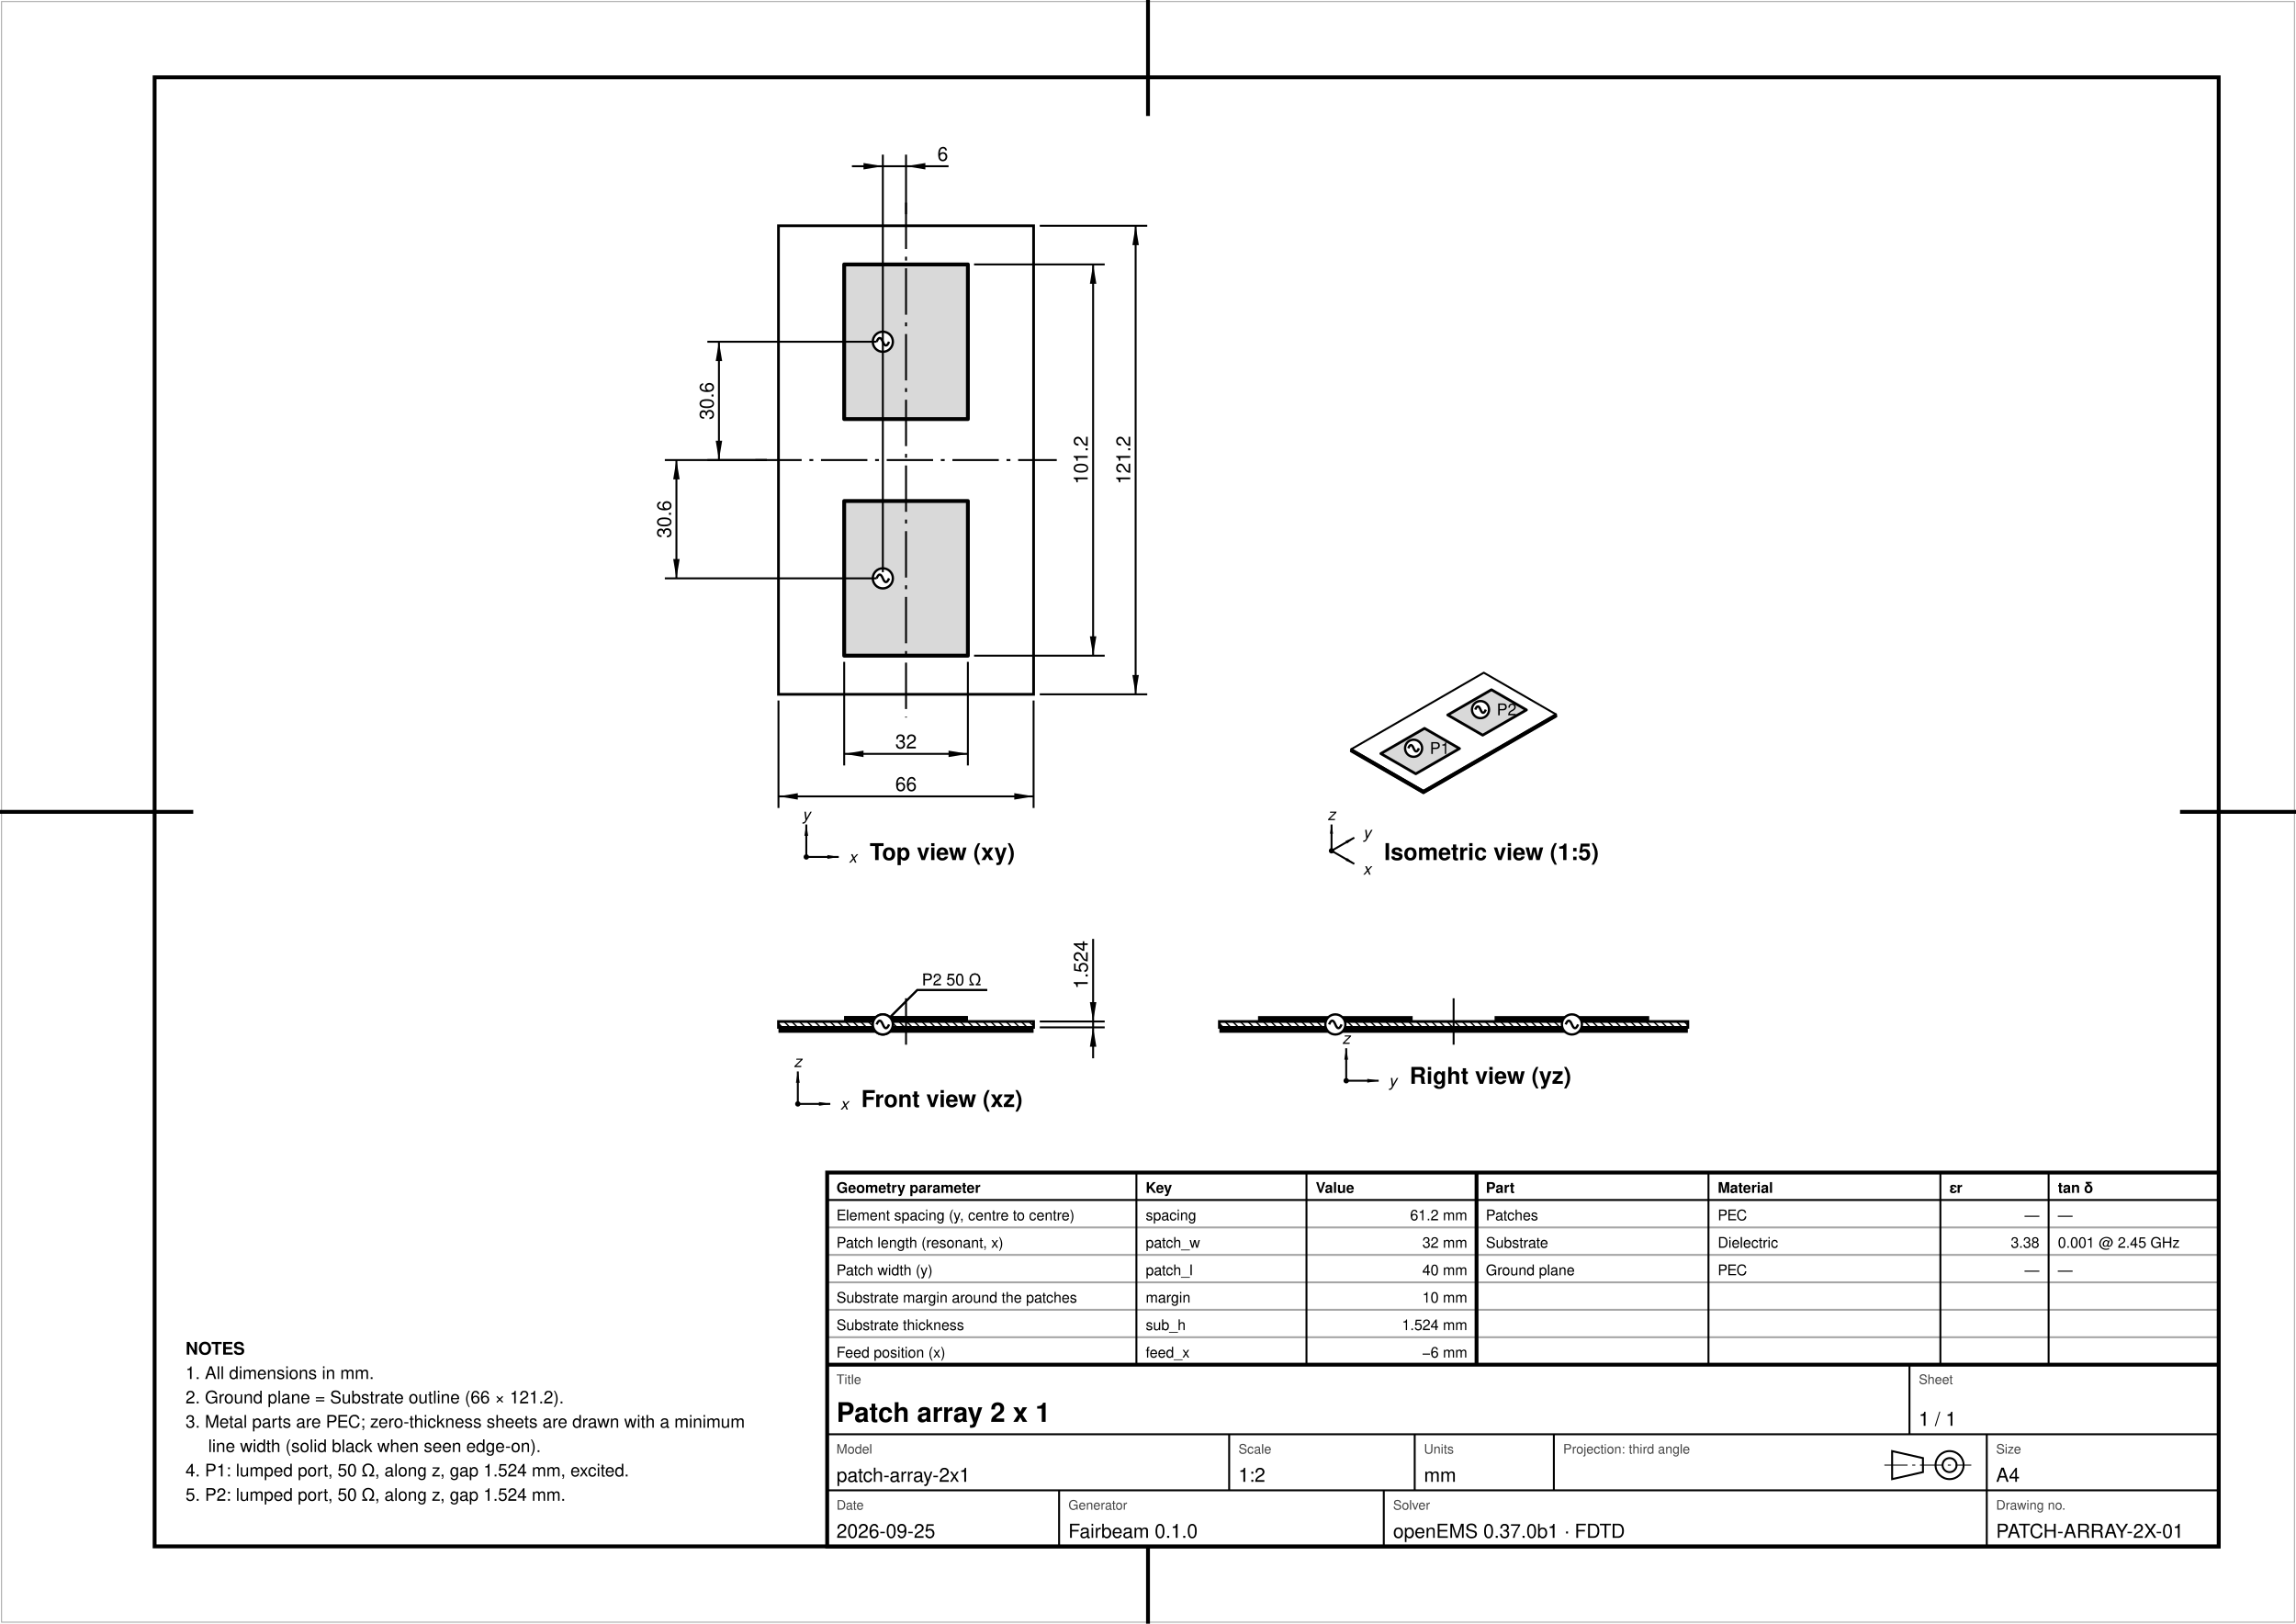
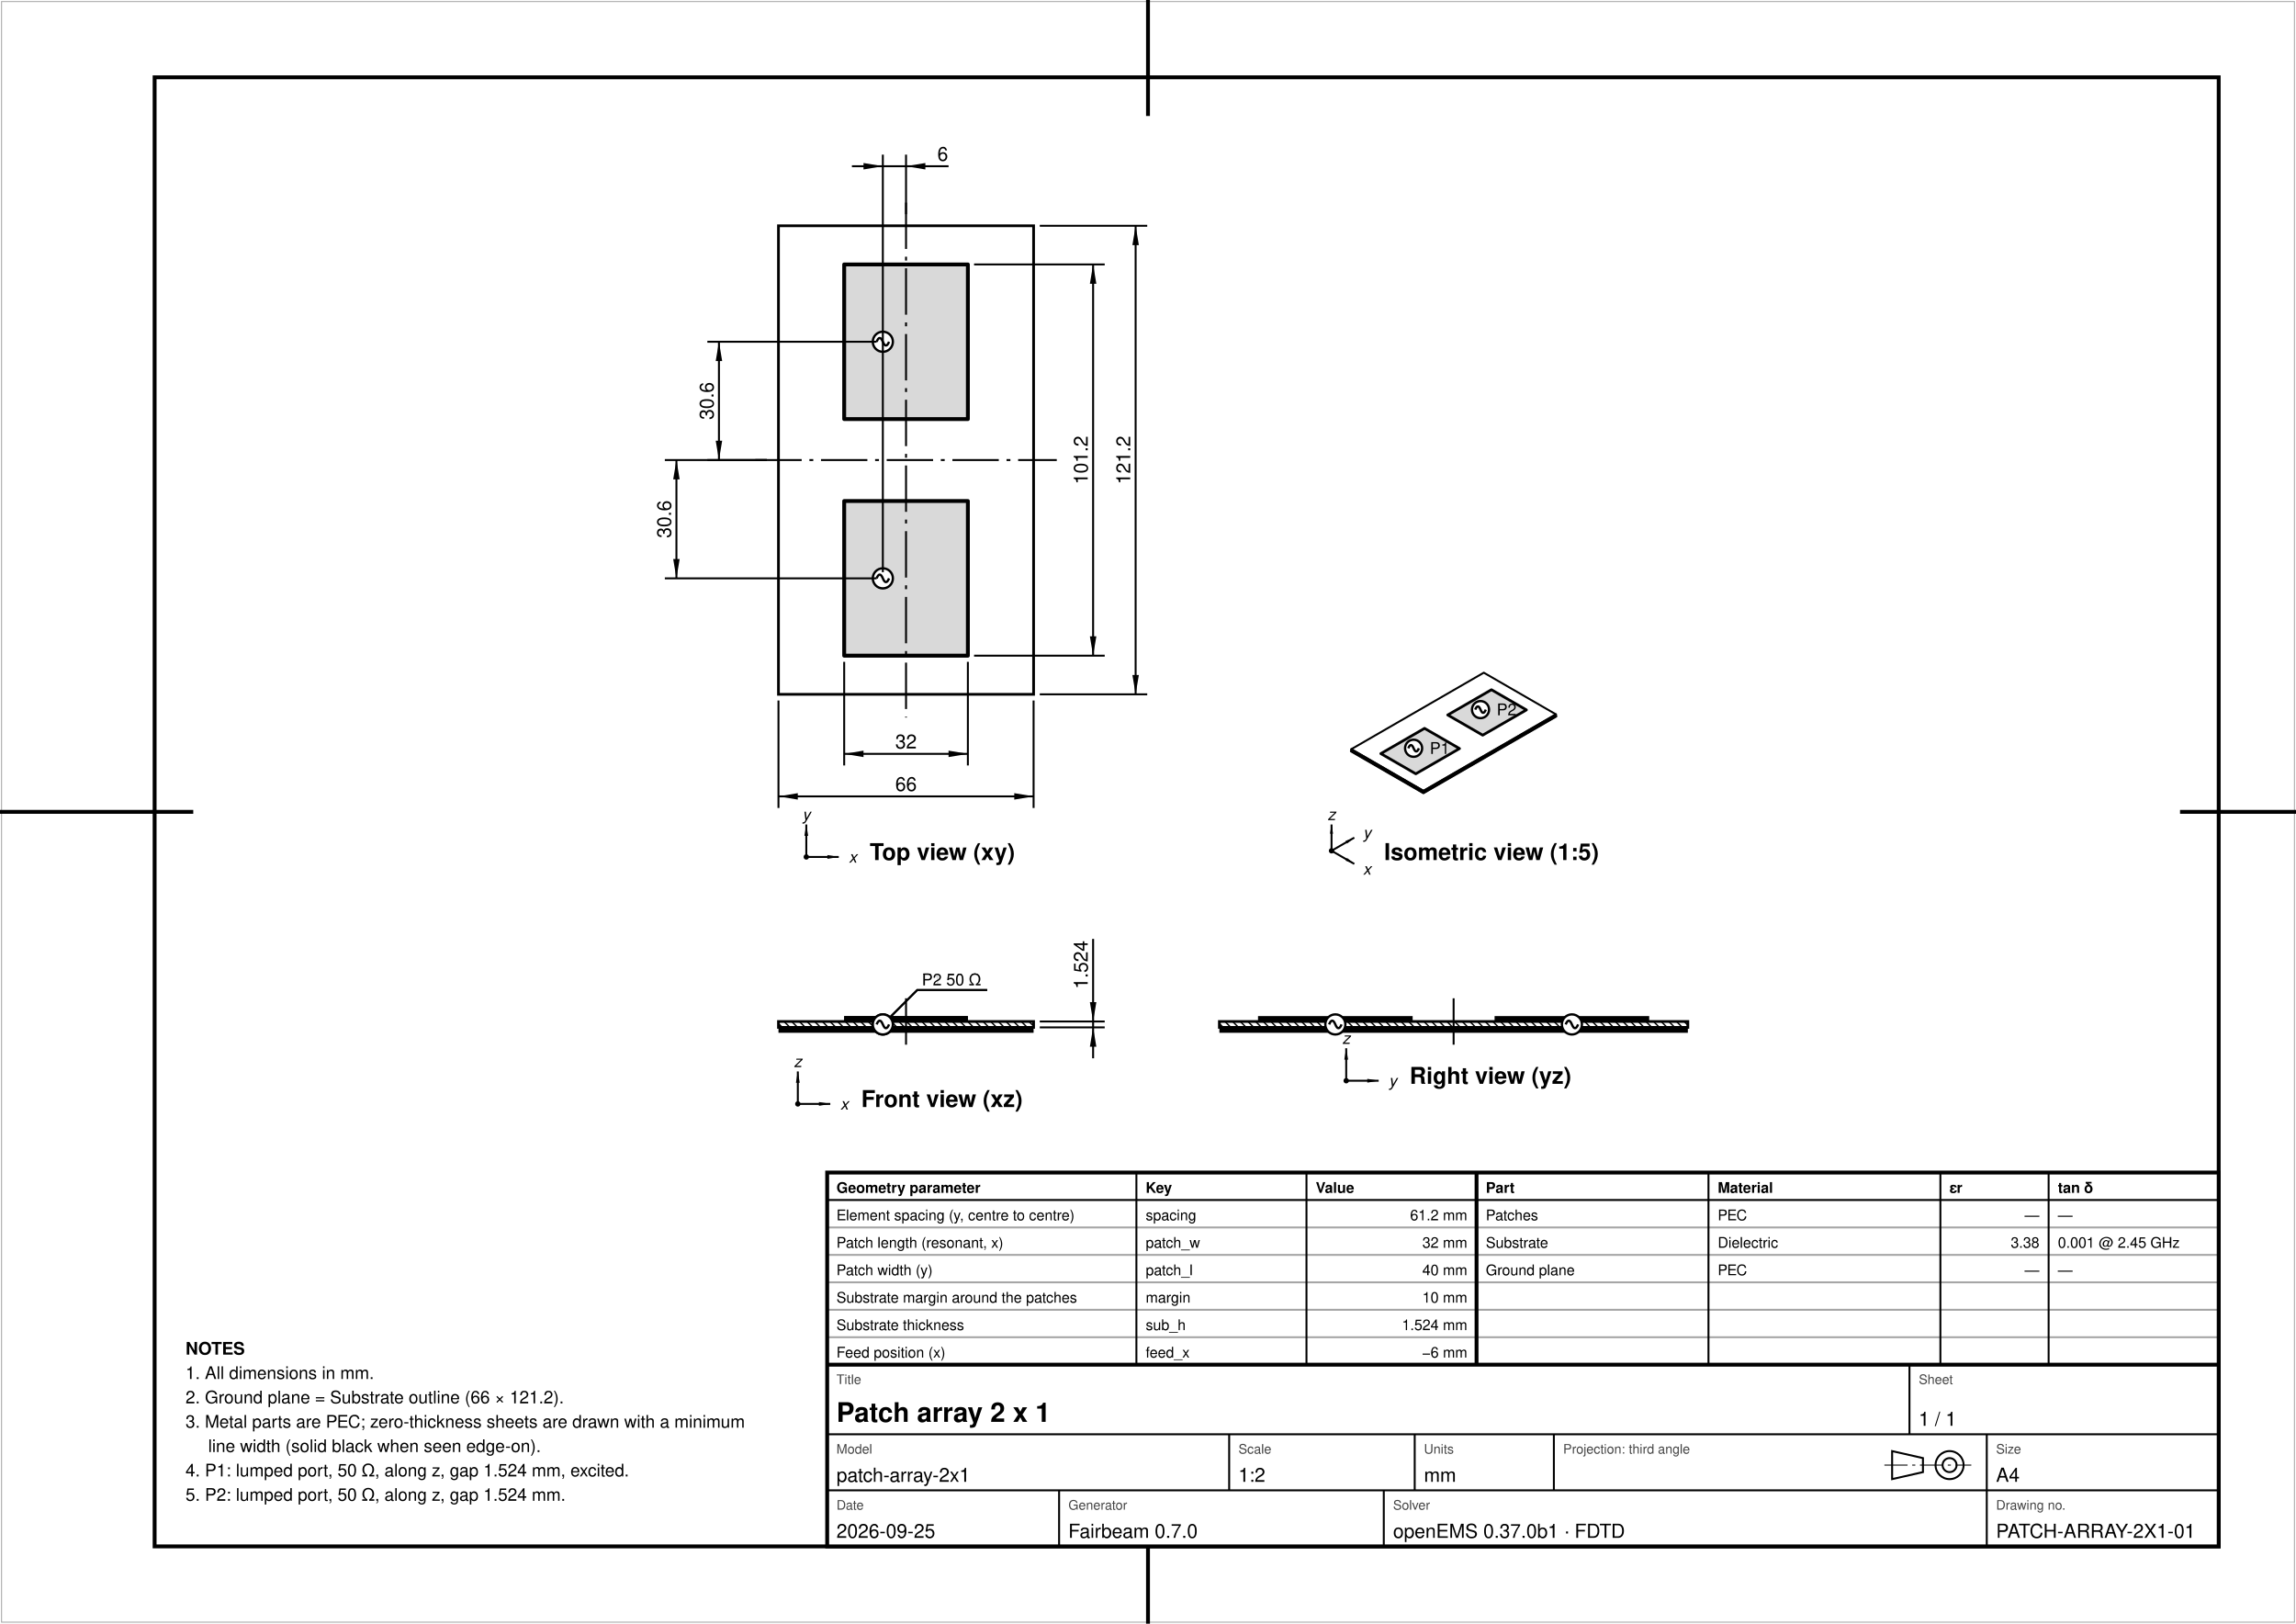
<svg xmlns="http://www.w3.org/2000/svg" version="1.1" width="297mm" height="210mm" viewBox="0 0 297 210" font-family="'IBM Plex Sans', Helvetica, Arial, sans-serif">
  <rect x="0" y="0" width="297" height="210" fill="#fff" stroke="none" />
  <g class="frame">
    <rect x="20" y="10" width="267" height="190" fill="none" stroke="#000" stroke-width="0.5" />
    <g stroke="#000" stroke-width="0.5">
      <line x1="148.5" y1="0" x2="148.5" y2="15" />
      <line x1="148.5" y1="195" x2="148.5" y2="210" />
      <line x1="0" y1="105" x2="25" y2="105" />
      <line x1="282" y1="105" x2="297" y2="105" />
    </g>
    <rect x="0.2" y="0.2" width="296.6" height="209.6" fill="none" stroke="#000" stroke-width="0.125" stroke-opacity="0.35" />
  </g>
  <g transform="translate(100 28.5)">
    <g class="view view-top">
      <g>
        <polygon points="0.7,61.3 33.7,61.3 33.7,0.7 0.7,0.7" fill="#fff" stroke="none" />
      </g>
      <g fill="none" stroke="#000" stroke-width="0.35">
        <polygon points="0.7,61.3 33.7,61.3 33.7,0.7 0.7,0.7" />
      </g>
      <g stroke-linejoin="round">
        <polygon points="9.2,56.3 25.2,56.3 25.2,36.3 9.2,36.3" fill="#d9d9d9" stroke="#000" stroke-width="0.5" />
        <polygon points="9.2,25.7 25.2,25.7 25.2,5.7 9.2,5.7" fill="#d9d9d9" stroke="#000" stroke-width="0.5" />
      </g>
      <g stroke="#000" stroke-width="0.25" stroke-dasharray="6 1 0.5 1">
        <line x1="17.2" y1="-2.3" x2="17.2" y2="64.3" />
        <line x1="-2.3" y1="31" x2="36.7" y2="31" />
      </g>
      <g class="ports">
        <g>
          <circle cx="14.2" cy="46.3" r="1.3" fill="#fff" stroke="#000" stroke-width="0.3" />
          <path d="M13.394 46.3Q13.797 45.325 14.2 46.3T15.006 46.3" fill="none" stroke="#000" stroke-width="0.3" />
        </g>
        <g>
          <circle cx="14.2" cy="15.7" r="1.3" fill="#fff" stroke="#000" stroke-width="0.3" />
          <path d="M13.394 15.7Q13.797 14.725 14.2 15.7T15.006 15.7" fill="none" stroke="#000" stroke-width="0.3" />
        </g>
      </g>
      <g class="dimensions">
        <g stroke="#000" stroke-width="0.25" fill="none">
          <line x1="14.2" y1="45.5" x2="14.2" y2="-8.5" />
          <line x1="17.2" y1="-0.8" x2="17.2" y2="-8.5" />
          <line x1="10.2" y1="-7" x2="22.7" y2="-7" />
          <line x1="9.2" y1="57.1" x2="9.2" y2="70.5" />
          <line x1="25.2" y1="57.1" x2="25.2" y2="70.5" />
          <line x1="9.2" y1="69" x2="25.2" y2="69" />
          <line x1="0.7" y1="62.1" x2="0.7" y2="76" />
          <line x1="33.7" y1="62.1" x2="33.7" y2="76" />
          <line x1="0.7" y1="74.5" x2="33.7" y2="74.5" />
          <line x1="13.4" y1="15.7" x2="-8.5" y2="15.7" />
          <line x1="-0.8" y1="31" x2="-8.5" y2="31" />
          <line x1="-7" y1="15.7" x2="-7" y2="31" />
          <line x1="-0.8" y1="31" x2="-14" y2="31" />
          <line x1="13.4" y1="46.3" x2="-14" y2="46.3" />
          <line x1="-12.5" y1="31" x2="-12.5" y2="46.3" />
          <line x1="26" y1="5.7" x2="42.9" y2="5.7" />
          <line x1="26" y1="56.3" x2="42.9" y2="56.3" />
          <line x1="41.4" y1="5.7" x2="41.4" y2="56.3" />
          <line x1="34.5" y1="0.7" x2="48.4" y2="0.7" />
          <line x1="34.5" y1="61.3" x2="48.4" y2="61.3" />
          <line x1="46.9" y1="0.7" x2="46.9" y2="61.3" />
        </g>
        <g>
          <polygon points="14.2,-7 11.7,-6.583 11.7,-7.417" fill="#000" stroke="none" />
          <polygon points="17.2,-7 19.7,-7.417 19.7,-6.583" fill="#000" stroke="none" />
          <polygon points="9.2,69 11.7,68.583 11.7,69.417" fill="#000" stroke="none" />
          <polygon points="25.2,69 22.7,69.417 22.7,68.583" fill="#000" stroke="none" />
          <polygon points="0.7,74.5 3.2,74.083 3.2,74.917" fill="#000" stroke="none" />
          <polygon points="33.7,74.5 31.2,74.917 31.2,74.083" fill="#000" stroke="none" />
          <polygon points="-7,15.7 -6.583,18.2 -7.417,18.2" fill="#000" stroke="none" />
          <polygon points="-7,31 -7.417,28.5 -6.583,28.5" fill="#000" stroke="none" />
          <polygon points="-12.5,31 -12.083,33.5 -12.917,33.5" fill="#000" stroke="none" />
          <polygon points="-12.5,46.3 -12.917,43.8 -12.083,43.8" fill="#000" stroke="none" />
          <polygon points="41.4,5.7 41.817,8.2 40.983,8.2" fill="#000" stroke="none" />
          <polygon points="41.4,56.3 40.983,53.8 41.817,53.8" fill="#000" stroke="none" />
          <polygon points="46.9,0.7 47.317,3.2 46.483,3.2" fill="#000" stroke="none" />
          <polygon points="46.9,61.3 46.483,58.8 47.317,58.8" fill="#000" stroke="none" />
        </g>
        <g fill="#000" font-size="2.5" stroke="none">
          <text x="21.95" y="-7.7" text-anchor="middle">6</text>
          <text x="17.2" y="68.3" text-anchor="middle">32</text>
          <text x="17.2" y="73.8" text-anchor="middle">66</text>
          <text x="-7.7" y="23.35" text-anchor="middle" transform="rotate(-90 -7.7 23.35)">30.6</text>
          <text x="-13.2" y="38.65" text-anchor="middle" transform="rotate(-90 -13.2 38.65)">30.6</text>
          <text x="40.7" y="31" text-anchor="middle" transform="rotate(-90 40.7 31)">101.2</text>
          <text x="46.2" y="31" text-anchor="middle" transform="rotate(-90 46.2 31)">121.2</text>
        </g>
      </g>
      <g class="triad">
        <circle cx="4.299" cy="82.333" r="0.35" fill="#000" stroke="none" />
        <line x1="4.299" y1="82.333" x2="8.499" y2="82.333" stroke="#000" stroke-width="0.25" />
        <polygon points="8.499,82.333 7.029,82.578 7.029,82.088" fill="#000" stroke="none" />
        <text x="9.799" y="83.068" font-size="2.1" text-anchor="start" font-style="italic">x</text>
        <line x1="4.299" y1="82.333" x2="4.299" y2="78.133" stroke="#000" stroke-width="0.25" />
        <polygon points="4.299,78.133 4.544,79.603 4.054,79.603" fill="#000" stroke="none" />
        <text x="4.299" y="77.568" font-size="2.1" text-anchor="middle" font-style="italic">y</text>
      </g>
      <text x="12.499" y="82.733" font-size="3" font-weight="600">Top view (xy)</text>
    </g>
  </g>
  <g transform="translate(174.096 86.3)">
    <g class="view view-iso">
      <polygon points="0.7,10.845 10.034,16.234 27.174,6.338 17.84,0.949" fill="#d9d9d9" stroke="#000" stroke-width="0.35" stroke-linejoin="round" />
      <polygon points="0.7,10.596 10.034,15.985 27.174,6.089 17.84,0.7" fill="#fff" stroke="#000" stroke-width="0.25" stroke-linejoin="round" />
      <polygon points="13.173,6.171 17.699,8.783 23.356,5.517 18.83,2.905" fill="#d9d9d9" stroke="#000" stroke-width="0.35" stroke-linejoin="round" />
      <polygon points="4.518,11.167 9.044,13.78 14.701,10.514 10.175,7.901" fill="#d9d9d9" stroke="#000" stroke-width="0.35" stroke-linejoin="round" />
      <polygon points="10.034,16.234 27.174,6.338 27.174,6.089 10.034,15.985" fill="#fff" stroke="#000" stroke-width="0.25" stroke-linejoin="round" />
      <polygon points="0.7,10.845 10.034,16.234 10.034,15.985 0.7,10.596" fill="#fff" stroke="#000" stroke-width="0.25" stroke-linejoin="round" />
      <line x1="8.761" y1="10.6" x2="8.761" y2="10.351" stroke="#000" stroke-width="0.25" />
      <g>
        <circle cx="8.761" cy="10.475" r="1.105" fill="#fff" stroke="#000" stroke-width="0.3" />
        <path d="M8.076 10.475Q8.418 9.647 8.761 10.475T9.446 10.475" fill="none" stroke="#000" stroke-width="0.3" />
      </g>
      <text x="10.861" y="11.21" font-size="2.1">P1</text>
      <line x1="17.416" y1="5.603" x2="17.416" y2="5.354" stroke="#000" stroke-width="0.25" />
      <g>
        <circle cx="17.416" cy="5.478" r="1.105" fill="#fff" stroke="#000" stroke-width="0.3" />
        <path d="M16.731 5.478Q17.073 4.65 17.416 5.478T18.101 5.478" fill="none" stroke="#000" stroke-width="0.3" />
      </g>
      <text x="19.516" y="6.213" font-size="2.1">P2</text>
      <g class="triad">
        <circle cx="-1.855" cy="23.734" r="0.35" fill="#000" stroke="none" />
        <line x1="-1.855" y1="23.734" x2="1.09" y2="25.434" stroke="#000" stroke-width="0.25" />
        <polygon points="1.09,25.434 -0.04,25.01 0.158,24.667" fill="#000" stroke="none" />
        <text x="2.215" y="26.819" font-size="2.1" text-anchor="start" font-style="italic">x</text>
        <line x1="-1.855" y1="23.734" x2="1.09" y2="22.034" stroke="#000" stroke-width="0.25" />
        <polygon points="1.09,22.034 0.158,22.8 -0.04,22.457" fill="#000" stroke="none" />
        <text x="2.215" y="22.119" font-size="2.1" text-anchor="start" font-style="italic">y</text>
        <line x1="-1.855" y1="23.734" x2="-1.855" y2="20.334" stroke="#000" stroke-width="0.25" />
        <polygon points="-1.855,20.334 -1.657,21.524 -2.053,21.524" fill="#000" stroke="none" />
        <text x="-1.855" y="19.769" font-size="2.1" text-anchor="middle" font-style="italic">z</text>
      </g>
      <text x="4.945" y="24.934" font-size="3" font-weight="600">Isometric view (1:5)</text>
    </g>
  </g>
  <g transform="translate(100 131.413)">
    <g class="view view-front">
      <g>
        <polygon points="0.7,1.462 33.7,1.462 33.7,0.7 0.7,0.7" fill="#fff" stroke="none" />
      </g>
      <path d="M0.7 0.967L1.195 1.462M1.423 0.7L2.185 1.462M2.413 0.7L3.175 1.462M3.403 0.7L4.165 1.462M4.393 0.7L5.155 1.462M5.383 0.7L6.145 1.462M6.373 0.7L7.135 1.462M7.363 0.7L8.125 1.462M8.353 0.7L9.115 1.462M9.343 0.7L10.105 1.462M10.332 0.7L11.094 1.462M11.322 0.7L12.084 1.462M12.312 0.7L13.074 1.462M13.302 0.7L14.064 1.462M14.292 0.7L15.054 1.462M15.282 0.7L16.044 1.462M16.272 0.7L17.034 1.462M17.262 0.7L18.024 1.462M18.252 0.7L19.014 1.462M19.242 0.7L20.004 1.462M20.232 0.7L20.994 1.462M21.222 0.7L21.984 1.462M22.212 0.7L22.974 1.462M23.202 0.7L23.964 1.462M24.192 0.7L24.954 1.462M25.182 0.7L25.944 1.462M26.172 0.7L26.934 1.462M27.162 0.7L27.924 1.462M28.152 0.7L28.914 1.462M29.142 0.7L29.904 1.462M30.131 0.7L30.893 1.462M31.121 0.7L31.883 1.462M32.111 0.7L32.873 1.462M33.101 0.7L33.7 1.299" fill="none" stroke="#000" stroke-width="0.18" />
      <g fill="none" stroke="#000" stroke-width="0.35">
        <polygon points="0.7,1.462 33.7,1.462 33.7,0.7 0.7,0.7" />
      </g>
      <g stroke-linejoin="round">
        <rect x="9.2" y="0" width="16" height="0.7" fill="#000" stroke="none" />
        <rect x="9.2" y="0" width="16" height="0.7" fill="#000" stroke="none" />
        <rect x="0.7" y="1.462" width="33" height="0.7" fill="#000" stroke="none" />
      </g>
      <g stroke="#000" stroke-width="0.25" stroke-dasharray="6 1 0.5 1">
        <line x1="17.2" y1="-2.3" x2="17.2" y2="4.462" />
      </g>
      <g class="ports">
        <line x1="14.2" y1="1.462" x2="14.2" y2="0.7" stroke="#000" stroke-width="0.25" />
        <g>
          <circle cx="14.2" cy="1.081" r="1.3" fill="#fff" stroke="#000" stroke-width="0.3" />
          <path d="M13.394 1.081Q13.797 0.106 14.2 1.081T15.006 1.081" fill="none" stroke="#000" stroke-width="0.3" />
        </g>
        <line x1="14.2" y1="1.462" x2="14.2" y2="0.7" stroke="#000" stroke-width="0.25" />
        <g>
          <circle cx="14.2" cy="1.081" r="1.3" fill="#fff" stroke="#000" stroke-width="0.3" />
          <path d="M13.394 1.081Q13.797 0.106 14.2 1.081T15.006 1.081" fill="none" stroke="#000" stroke-width="0.3" />
        </g>
        <g>
          <polyline points="15.119,0.162 18.655,-3.374 27.702,-3.374" fill="none" stroke="#000" stroke-width="0.25" />
          <rect x="18.655" y="-5.369" width="9.047" height="1.795" fill="#fff" stroke="none" fill-opacity="0.85" />
          <text x="19.255" y="-3.974" font-size="2.1" text-anchor="start">P1 50 Ω</text>
        </g>
        <g>
          <polyline points="15.119,0.162 18.655,-3.374 27.702,-3.374" fill="none" stroke="#000" stroke-width="0.25" />
          <rect x="18.655" y="-5.369" width="9.047" height="1.795" fill="#fff" stroke="none" fill-opacity="0.85" />
          <text x="19.255" y="-3.974" font-size="2.1" text-anchor="start">P2 50 Ω</text>
        </g>
      </g>
      <g class="dimensions">
        <g stroke="#000" stroke-width="0.25" fill="none">
          <line x1="34.5" y1="0.7" x2="42.9" y2="0.7" />
          <line x1="34.5" y1="1.462" x2="42.9" y2="1.462" />
          <line x1="41.4" y1="-9.98" x2="41.4" y2="5.462" />
        </g>
        <g>
          <polygon points="41.4,0.7 40.983,-1.8 41.817,-1.8" fill="#000" stroke="none" />
          <polygon points="41.4,1.462 41.817,3.962 40.983,3.962" fill="#000" stroke="none" />
        </g>
        <g fill="#000" font-size="2.5" stroke="none">
          <text x="40.7" y="-6.64" text-anchor="middle" transform="rotate(-90 40.7 -6.64)">1.524</text>
        </g>
      </g>
      <g class="triad">
        <circle cx="3.204" cy="11.362" r="0.35" fill="#000" stroke="none" />
        <line x1="3.204" y1="11.362" x2="7.404" y2="11.362" stroke="#000" stroke-width="0.25" />
        <polygon points="7.404,11.362 5.934,11.607 5.934,11.117" fill="#000" stroke="none" />
        <text x="8.704" y="12.097" font-size="2.1" text-anchor="start" font-style="italic">x</text>
        <line x1="3.204" y1="11.362" x2="3.204" y2="7.162" stroke="#000" stroke-width="0.25" />
        <polygon points="3.204,7.162 3.449,8.632 2.959,8.632" fill="#000" stroke="none" />
        <text x="3.204" y="6.597" font-size="2.1" text-anchor="middle" font-style="italic">z</text>
      </g>
      <text x="11.404" y="11.762" font-size="3" font-weight="600">Front view (xz)</text>
    </g>
  </g>
  <g transform="translate(157.033 131.413)">
    <g class="view view-side">
      <g>
        <polygon points="0.7,1.462 61.3,1.462 61.3,0.7 0.7,0.7" fill="#fff" stroke="none" />
      </g>
      <path d="M0.7 0.967L1.195 1.462M1.423 0.7L2.185 1.462M2.413 0.7L3.175 1.462M3.403 0.7L4.165 1.462M4.393 0.7L5.155 1.462M5.383 0.7L6.145 1.462M6.373 0.7L7.135 1.462M7.363 0.7L8.125 1.462M8.353 0.7L9.115 1.462M9.343 0.7L10.105 1.462M10.332 0.7L11.094 1.462M11.322 0.7L12.084 1.462M12.312 0.7L13.074 1.462M13.302 0.7L14.064 1.462M14.292 0.7L15.054 1.462M15.282 0.7L16.044 1.462M16.272 0.7L17.034 1.462M17.262 0.7L18.024 1.462M18.252 0.7L19.014 1.462M19.242 0.7L20.004 1.462M20.232 0.7L20.994 1.462M21.222 0.7L21.984 1.462M22.212 0.7L22.974 1.462M23.202 0.7L23.964 1.462M24.192 0.7L24.954 1.462M25.182 0.7L25.944 1.462M26.172 0.7L26.934 1.462M27.162 0.7L27.924 1.462M28.152 0.7L28.914 1.462M29.142 0.7L29.904 1.462M30.131 0.7L30.893 1.462M31.121 0.7L31.883 1.462M32.111 0.7L32.873 1.462M33.101 0.7L33.863 1.462M34.091 0.7L34.853 1.462M35.081 0.7L35.843 1.462M36.071 0.7L36.833 1.462M37.061 0.7L37.823 1.462M38.051 0.7L38.813 1.462M39.041 0.7L39.803 1.462M40.031 0.7L40.793 1.462M41.021 0.7L41.783 1.462M42.011 0.7L42.773 1.462M43.001 0.7L43.763 1.462M43.991 0.7L44.753 1.462M44.981 0.7L45.743 1.462M45.971 0.7L46.733 1.462M46.961 0.7L47.723 1.462M47.951 0.7L48.713 1.462M48.94 0.7L49.702 1.462M49.93 0.7L50.692 1.462M50.92 0.7L51.682 1.462M51.91 0.7L52.672 1.462M52.9 0.7L53.662 1.462M53.89 0.7L54.652 1.462M54.88 0.7L55.642 1.462M55.87 0.7L56.632 1.462M56.86 0.7L57.622 1.462M57.85 0.7L58.612 1.462M58.84 0.7L59.602 1.462M59.83 0.7L60.592 1.462M60.82 0.7L61.3 1.18" fill="none" stroke="#000" stroke-width="0.18" />
      <g fill="none" stroke="#000" stroke-width="0.35">
        <polygon points="0.7,1.462 61.3,1.462 61.3,0.7 0.7,0.7" />
      </g>
      <g stroke-linejoin="round">
        <rect x="5.7" y="0" width="20" height="0.7" fill="#000" stroke="none" />
        <rect x="36.3" y="0" width="20" height="0.7" fill="#000" stroke="none" />
        <rect x="0.7" y="1.462" width="60.6" height="0.7" fill="#000" stroke="none" />
      </g>
      <g stroke="#000" stroke-width="0.25" stroke-dasharray="6 1 0.5 1">
        <line x1="31" y1="-2.3" x2="31" y2="4.462" />
      </g>
      <g class="ports">
        <line x1="15.7" y1="1.462" x2="15.7" y2="0.7" stroke="#000" stroke-width="0.25" />
        <g>
          <circle cx="15.7" cy="1.081" r="1.3" fill="#fff" stroke="#000" stroke-width="0.3" />
          <path d="M14.894 1.081Q15.297 0.106 15.7 1.081T16.506 1.081" fill="none" stroke="#000" stroke-width="0.3" />
        </g>
        <line x1="46.3" y1="1.462" x2="46.3" y2="0.7" stroke="#000" stroke-width="0.25" />
        <g>
          <circle cx="46.3" cy="1.081" r="1.3" fill="#fff" stroke="#000" stroke-width="0.3" />
          <path d="M45.494 1.081Q45.897 0.106 46.3 1.081T47.106 1.081" fill="none" stroke="#000" stroke-width="0.3" />
        </g>
      </g>
      <g class="triad">
        <circle cx="17.106" cy="8.362" r="0.35" fill="#000" stroke="none" />
        <line x1="17.106" y1="8.362" x2="21.306" y2="8.362" stroke="#000" stroke-width="0.25" />
        <polygon points="21.306,8.362 19.836,8.607 19.836,8.117" fill="#000" stroke="none" />
        <text x="22.606" y="9.097" font-size="2.1" text-anchor="start" font-style="italic">y</text>
        <line x1="17.106" y1="8.362" x2="17.106" y2="4.162" stroke="#000" stroke-width="0.25" />
        <polygon points="17.106,4.162 17.351,5.632 16.861,5.632" fill="#000" stroke="none" />
        <text x="17.106" y="3.597" font-size="2.1" text-anchor="middle" font-style="italic">z</text>
      </g>
      <text x="25.306" y="8.762" font-size="3" font-weight="600">Right view (yz)</text>
    </g>
  </g>
  <g font-size="2.25" fill="#000" class="notes">
    <text x="24" y="175.2" font-weight="600">NOTES</text>
    <text x="24" y="178.35">1. All dimensions in mm.</text>
    <text x="24" y="181.5">2. Ground plane = Substrate outline (66 × 121.2).</text>
    <text x="24" y="184.65">3. Metal parts are PEC; zero-thickness sheets are drawn with a minimum</text>
    <text x="26.925" y="187.8">line width (solid black when seen edge-on).</text>
    <text x="24" y="190.95">4. P1: lumped port, 50 Ω, along z, gap 1.524 mm, excited.</text>
    <text x="24" y="194.1">5. P2: lumped port, 50 Ω, along z, gap 1.524 mm.</text>
  </g>
  <g class="title-block">
    <rect x="107" y="151.65" width="180" height="48.35" fill="#fff" stroke="#000" stroke-width="0.5" />
    <line x1="191" y1="151.65" x2="191" y2="176.5" stroke="#000" stroke-width="0.5" />
    <line x1="107" y1="176.5" x2="287" y2="176.5" stroke="#000" stroke-width="0.5" />
    <line x1="247" y1="176.5" x2="247" y2="185.5" stroke="#000" stroke-width="0.25" />
    <line x1="107" y1="185.5" x2="287" y2="185.5" stroke="#000" stroke-width="0.25" />
    <line x1="159" y1="185.5" x2="159" y2="192.75" stroke="#000" stroke-width="0.25" />
    <line x1="183" y1="185.5" x2="183" y2="192.75" stroke="#000" stroke-width="0.25" />
    <line x1="201" y1="185.5" x2="201" y2="192.75" stroke="#000" stroke-width="0.25" />
    <g>
      <polygon points="244.756,187.675 248.744,188.581 248.744,190.394 244.756,191.3" fill="none" stroke="#000" stroke-width="0.25" />
      <circle cx="252.188" cy="189.488" r="1.813" fill="none" stroke="#000" stroke-width="0.25" />
      <circle cx="252.188" cy="189.488" r="0.906" fill="none" stroke="#000" stroke-width="0.25" />
      <line x1="243.756" y1="189.488" x2="255" y2="189.488" stroke="#000" stroke-width="0.125" stroke-dasharray="3 0.6 0.4 0.6" />
    </g>
    <line x1="257" y1="185.5" x2="257" y2="192.75" stroke="#000" stroke-width="0.25" />
    <line x1="107" y1="192.75" x2="287" y2="192.75" stroke="#000" stroke-width="0.25" />
    <line x1="137" y1="192.75" x2="137" y2="200" stroke="#000" stroke-width="0.25" />
    <line x1="179" y1="192.75" x2="179" y2="200" stroke="#000" stroke-width="0.25" />
    <line x1="257" y1="192.75" x2="257" y2="200" stroke="#000" stroke-width="0.25" />
    <g stroke="#000" stroke-width="0.25">
      <line x1="107" y1="155.2" x2="287" y2="155.2" stroke-opacity="1" />
      <line x1="107" y1="158.75" x2="287" y2="158.75" stroke-opacity="0.35" />
      <line x1="107" y1="162.3" x2="287" y2="162.3" stroke-opacity="0.35" />
      <line x1="107" y1="165.85" x2="287" y2="165.85" stroke-opacity="0.35" />
      <line x1="107" y1="169.4" x2="287" y2="169.4" stroke-opacity="0.35" />
      <line x1="107" y1="172.95" x2="287" y2="172.95" stroke-opacity="0.35" />
      <line x1="147" y1="151.65" x2="147" y2="176.5" />
      <line x1="169" y1="151.65" x2="169" y2="176.5" />
      <line x1="221" y1="151.65" x2="221" y2="176.5" />
      <line x1="251" y1="151.65" x2="251" y2="176.5" />
      <line x1="265" y1="151.65" x2="265" y2="176.5" />
    </g>
    <g fill="#000">
      <text x="108.2" y="154.277" font-weight="600" font-size="1.9">Geometry parameter</text>
      <text x="108.2" y="157.827" font-size="1.9">Element spacing (y, centre to centre)</text>
      <text x="108.2" y="161.377" font-size="1.9">Patch length (resonant, x)</text>
      <text x="108.2" y="164.927" font-size="1.9">Patch width (y)</text>
      <text x="108.2" y="168.477" font-size="1.9">Substrate margin around the patches</text>
      <text x="108.2" y="172.027" font-size="1.9">Substrate thickness</text>
      <text x="108.2" y="175.577" font-size="1.9">Feed position (x)</text>
      <text x="148.2" y="154.277" font-weight="600" font-size="1.9">Key</text>
      <text x="148.2" y="157.827" font-size="1.9">spacing</text>
      <text x="148.2" y="161.377" font-size="1.9">patch_w</text>
      <text x="148.2" y="164.927" font-size="1.9">patch_l</text>
      <text x="148.2" y="168.477" font-size="1.9">margin</text>
      <text x="148.2" y="172.027" font-size="1.9">sub_h</text>
      <text x="148.2" y="175.577" font-size="1.9">feed_x</text>
      <text x="170.2" y="154.277" font-weight="600" font-size="1.9">Value</text>
      <text x="189.8" y="157.827" text-anchor="end" font-size="1.9">61.2 mm</text>
      <text x="189.8" y="161.377" text-anchor="end" font-size="1.9">32 mm</text>
      <text x="189.8" y="164.927" text-anchor="end" font-size="1.9">40 mm</text>
      <text x="189.8" y="168.477" text-anchor="end" font-size="1.9">10 mm</text>
      <text x="189.8" y="172.027" text-anchor="end" font-size="1.9">1.524 mm</text>
      <text x="189.8" y="175.577" text-anchor="end" font-size="1.9">−6 mm</text>
      <text x="192.2" y="154.277" font-weight="600" font-size="1.9">Part</text>
      <text x="192.2" y="157.827" font-size="1.9">Patches</text>
      <text x="192.2" y="161.377" font-size="1.9">Substrate</text>
      <text x="192.2" y="164.927" font-size="1.9">Ground plane</text>
      <text x="222.2" y="154.277" font-weight="600" font-size="1.9">Material</text>
      <text x="222.2" y="157.827" font-size="1.9">PEC</text>
      <text x="222.2" y="161.377" font-size="1.9">Dielectric</text>
      <text x="222.2" y="164.927" font-size="1.9">PEC</text>
      <text x="252.2" y="154.277" font-weight="600" font-size="1.9">εr</text>
      <text x="263.8" y="157.827" text-anchor="end" font-size="1.9">—</text>
      <text x="263.8" y="161.377" text-anchor="end" font-size="1.9">3.38</text>
      <text x="263.8" y="164.927" text-anchor="end" font-size="1.9">—</text>
      <text x="266.2" y="154.277" font-weight="600" font-size="1.9">tan δ</text>
      <text x="266.2" y="157.827" font-size="1.9">—</text>
      <text x="266.2" y="161.377" font-size="1.9">0.001 @ 2.45 GHz</text>
      <text x="266.2" y="164.927" font-size="1.9">—</text>
      <text x="108.2" y="179" font-size="1.7" fill="#444">Title</text>
      <text x="108.2" y="183.9" font-size="3.5" font-weight="600">Patch array 2 x 1</text>
      <text x="248.2" y="179" font-size="1.7" fill="#444">Sheet</text>
      <text x="248.2" y="184.4" font-size="2.5">1 / 1</text>
      <text x="108.2" y="188" font-size="1.7" fill="#444">Model</text>
      <text x="108.2" y="191.65" font-size="2.5">patch-array-2x1</text>
      <text x="160.2" y="188" font-size="1.7" fill="#444">Scale</text>
      <text x="160.2" y="191.65" font-size="2.5">1:2</text>
      <text x="184.2" y="188" font-size="1.7" fill="#444">Units</text>
      <text x="184.2" y="191.65" font-size="2.5">mm</text>
      <text x="202.2" y="188" font-size="1.7" fill="#444">Projection: third angle</text>
      <text x="258.2" y="188" font-size="1.7" fill="#444">Size</text>
      <text x="258.2" y="191.65" font-size="2.5">A4</text>
      <text x="108.2" y="195.25" font-size="1.7" fill="#444">Date</text>
      <text x="108.2" y="198.9" font-size="2.5">2026-09-25</text>
      <text x="138.2" y="195.25" font-size="1.7" fill="#444">Generator</text>
-       <text x="138.2" y="198.9" font-size="2.5">Fairbeam 0.1.0</text>
+       <text x="138.2" y="198.9" font-size="2.5">Fairbeam 0.7.0</text>
      <text x="180.2" y="195.25" font-size="1.7" fill="#444">Solver</text>
      <text x="180.2" y="198.9" font-size="2.5">openEMS 0.37.0b1 · FDTD</text>
      <text x="258.2" y="195.25" font-size="1.7" fill="#444">Drawing no.</text>
-       <text x="258.2" y="198.9" font-size="2.5">PATCH-ARRAY-2X-01</text>
+       <text x="258.2" y="198.9" font-size="2.5">PATCH-ARRAY-2X1-01</text>
    </g>
  </g>
</svg>
